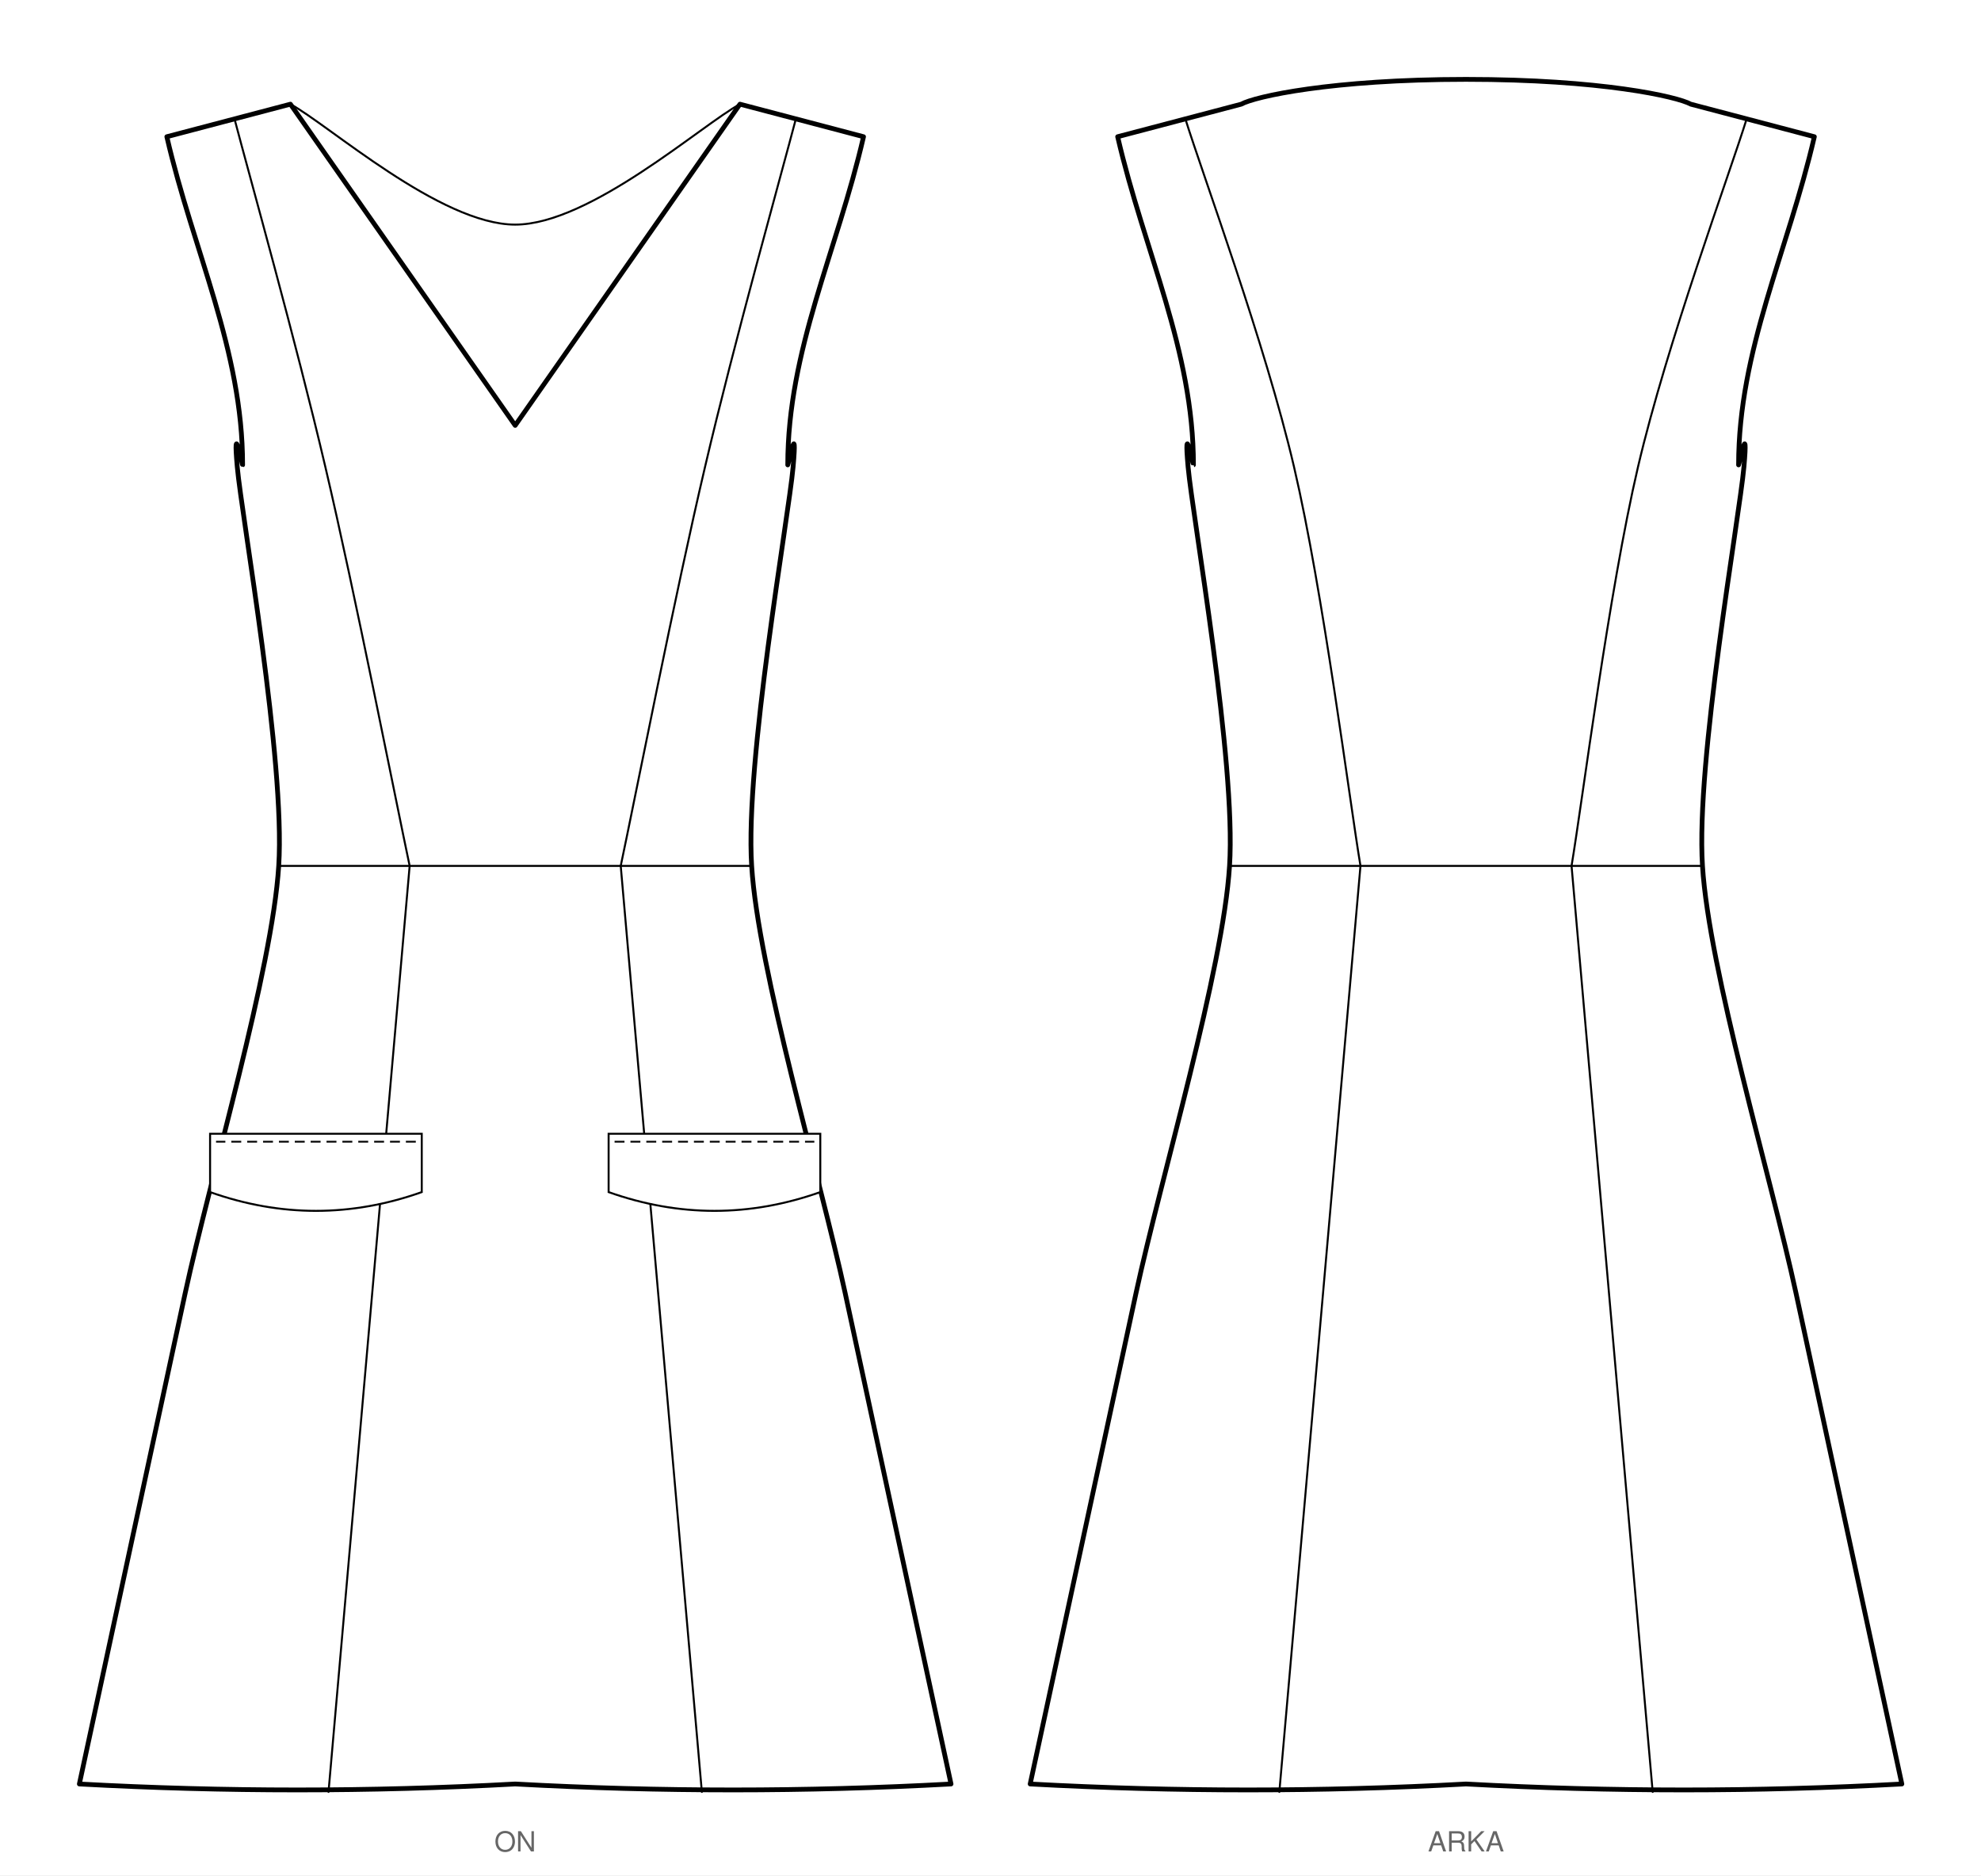
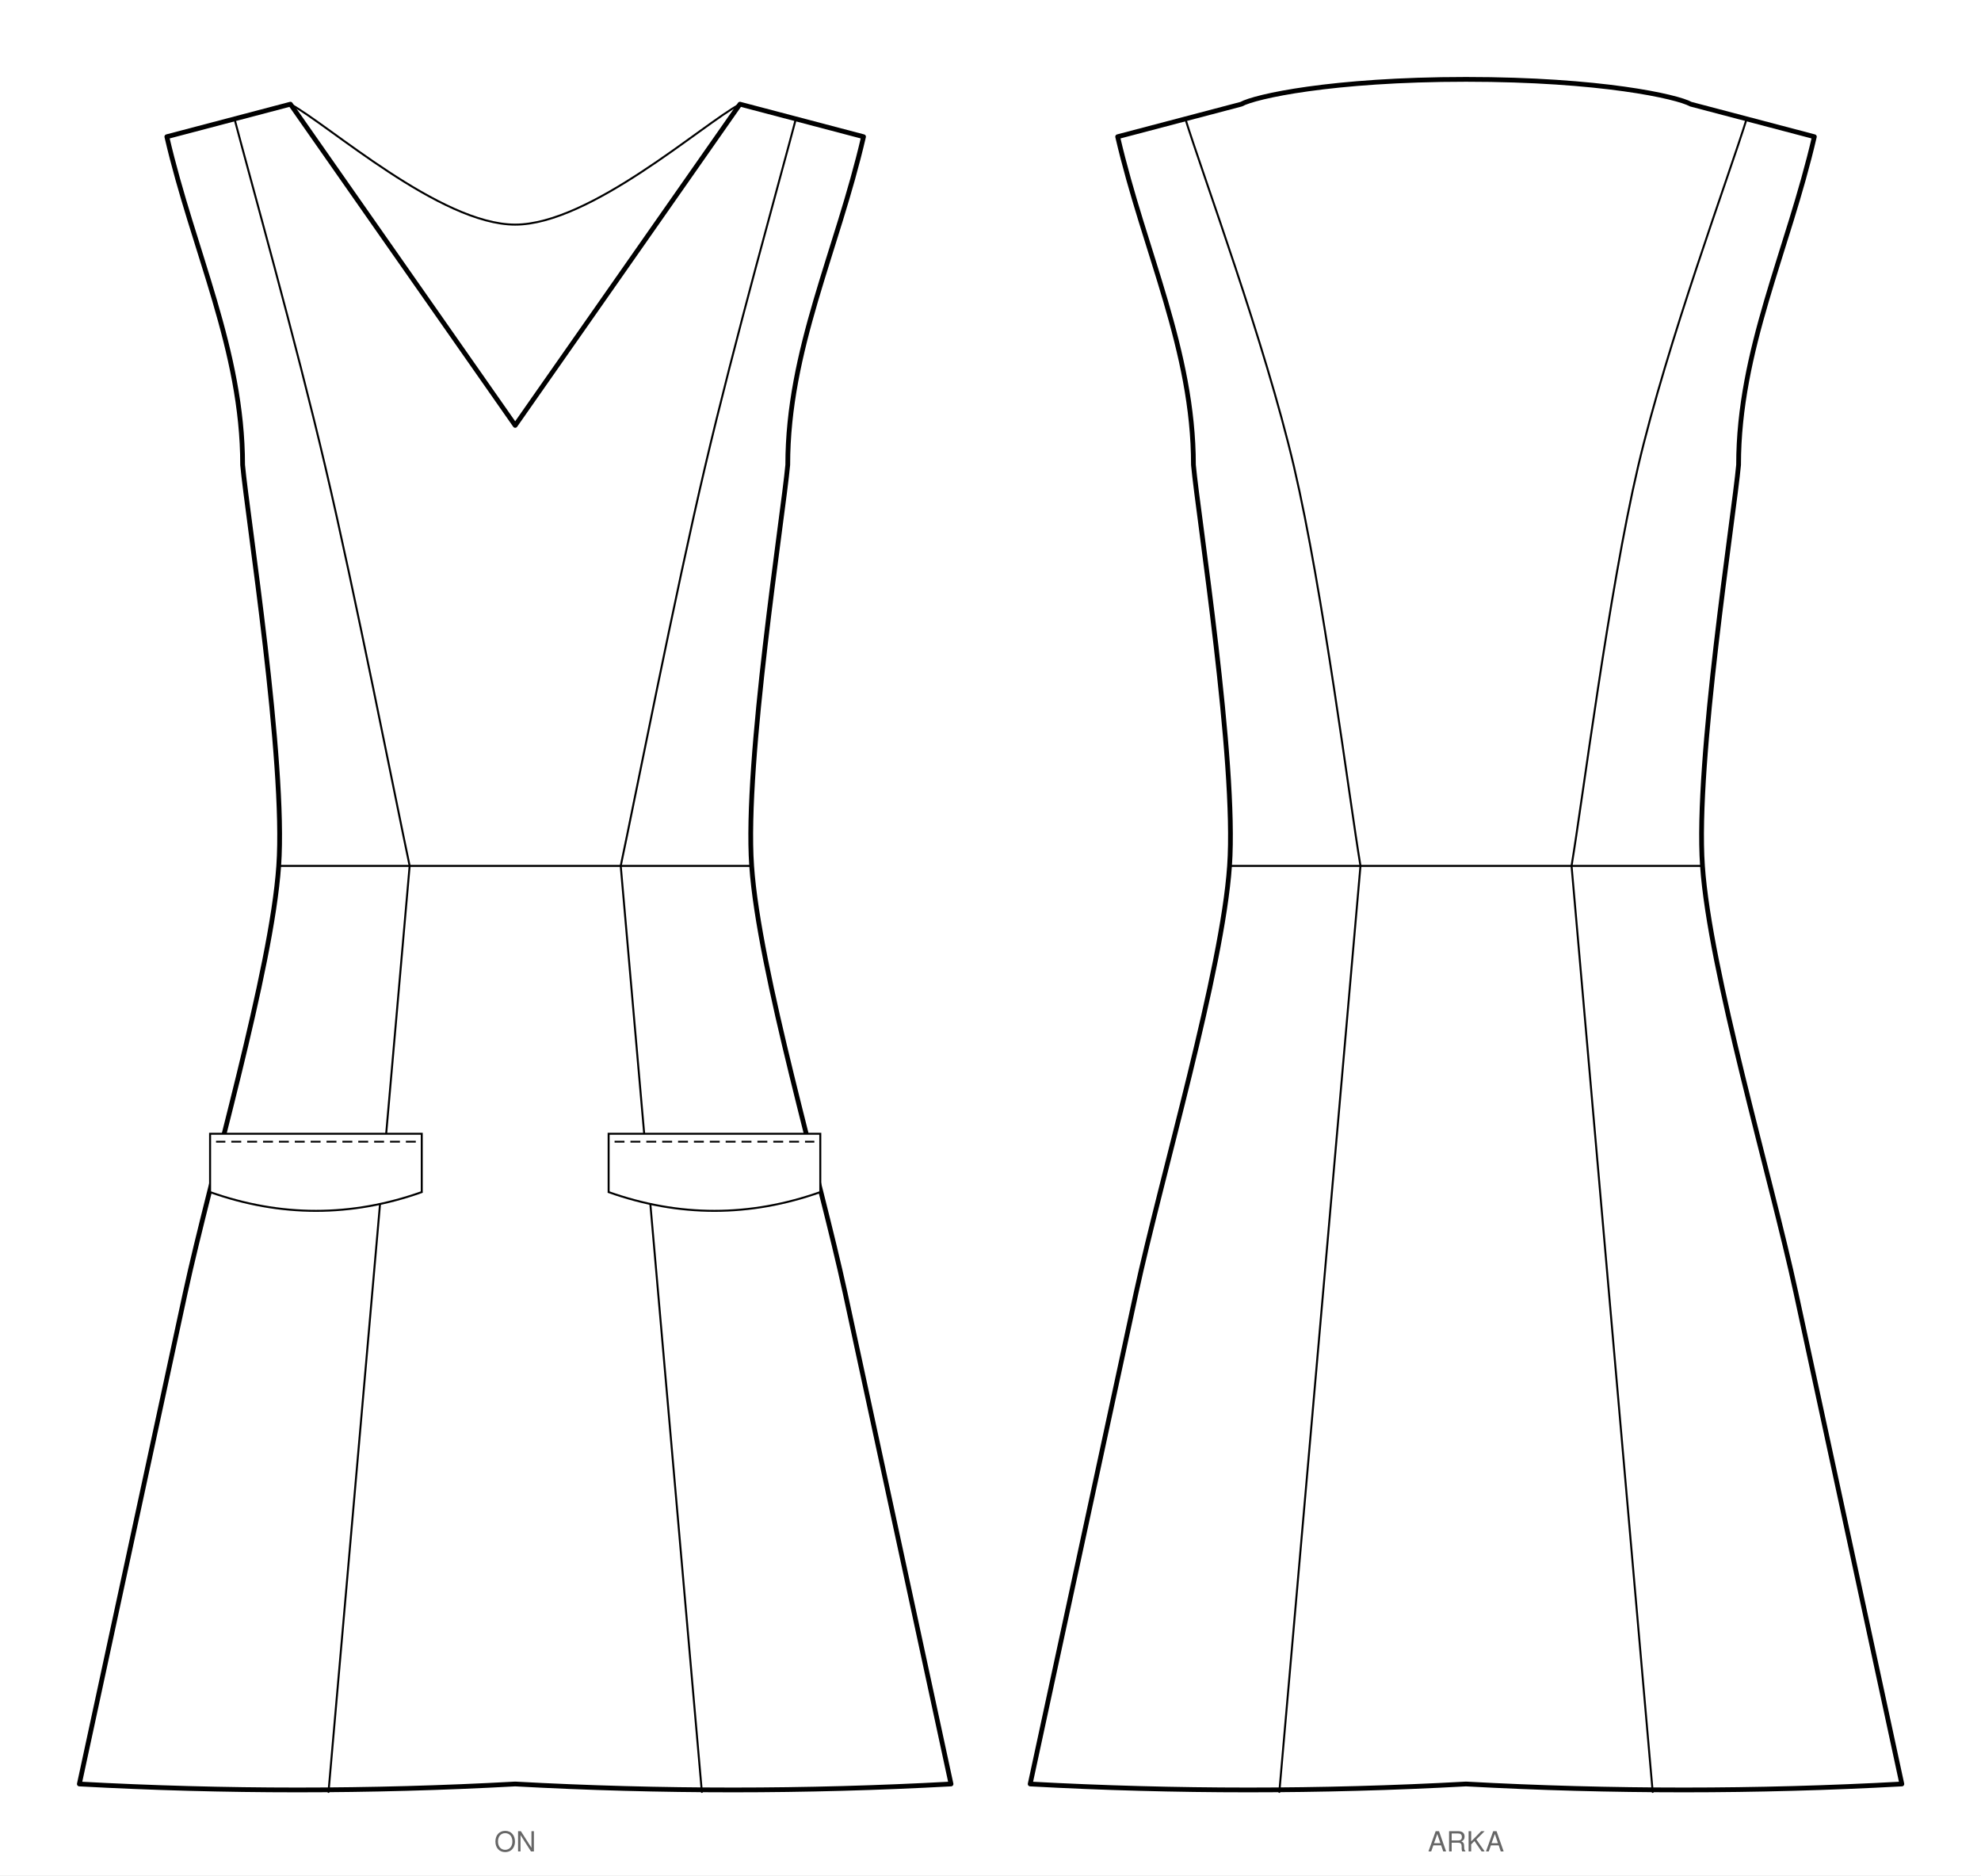
<svg xmlns="http://www.w3.org/2000/svg" viewBox="0 0 998.6 945.1" width="998.6mm" height="945.1mm" data-siluet="v1" data-kaynak="39a16500789d60ade863463e923744b761fbb0235add0c2cd7b955c725ff56e7">
  <rect width="998.6" height="945.1" fill="#fff" />
  <g transform="translate(259.7 22.0)" data-gorunum="on">
-     <path d="M 0.0 192.4 L 113.3 30.5 L 175.6 46.9 C 162.2 104.8 137.4 154.4 137.4 212.3 C 137.7 212.4 142.4 187.7 140.1 213.3 C 137.8 238.9 115.8 361.7 119.2 414.4 C 122.5 467.1 153.6 570.9 166.3 629.5 C 179.0 688.1 212.9 845.8 219.7 877.1 Q 109.8 883.1 0.0 877.1 Q -109.8 883.1 -219.7 877.1 C -212.9 845.8 -179.0 688.1 -166.3 629.5 C -153.6 570.9 -122.5 467.1 -119.2 414.4 C -115.8 361.7 -137.8 238.9 -140.1 213.3 C -142.4 187.7 -137.7 212.4 -137.4 212.3 C -137.4 154.4 -162.2 104.8 -175.6 46.9 L -113.3 30.5 L 0.0 192.4 Z" fill="#fff" stroke="#000" stroke-width="2.4" stroke-linejoin="round" />
+     <path d="M 0.0 192.4 L 113.3 30.5 L 175.6 46.9 C 162.2 104.8 137.4 154.4 137.4 212.3 C 135.1 237.9 115.5 361.6 119.2 414.4 C 122.8 467.2 153.6 570.9 166.3 629.5 C 179.0 688.1 212.9 845.8 219.7 877.1 Q 109.8 883.1 0.0 877.1 Q -109.8 883.1 -219.7 877.1 C -212.9 845.8 -179.0 688.1 -166.3 629.5 C -153.6 570.9 -122.8 467.2 -119.2 414.4 C -115.5 361.6 -135.1 237.9 -137.4 212.3 C -137.4 154.4 -162.2 104.8 -175.6 46.9 L -113.3 30.5 L 0.0 192.4 Z" fill="#fff" stroke="#000" stroke-width="2.4" stroke-linejoin="round" />
    <path d="M 141.6 37.5 C 133.9 66.8 110.4 150.5 95.7 213.3 C 80.9 276.1 60.3 380.9 53.2 414.4" fill="none" stroke="#000" stroke-width="1" stroke-linecap="round" />
    <path d="M -141.6 37.5 C -133.9 66.8 -110.4 150.5 -95.7 213.3 C -80.9 276.1 -60.3 380.9 -53.2 414.4" fill="none" stroke="#000" stroke-width="1" stroke-linecap="round" />
    <path d="M 53.2 414.4 L 94.1 881.1" fill="none" stroke="#000" stroke-width="1" stroke-linecap="round" />
    <path d="M -53.2 414.4 L -94.1 881.1" fill="none" stroke="#000" stroke-width="1" stroke-linecap="round" />
    <path d="M -119.2 414.4 L 119.2 414.4" fill="none" stroke="#000" stroke-width="1" stroke-linecap="round" />
    <path d="M -113.3 30.5 C -94.4 40.6 -37.8 91.2 0.0 91.2 C 37.8 91.2 94.4 40.6 113.3 30.5" fill="none" stroke="#000" stroke-width="1" stroke-linecap="round" />
    <path d="M 47.1 549.4 L 153.8 549.4 L 153.8 578.8 Q 100.4 597.7 47.1 578.8 Z" fill="#fff" stroke="#000" stroke-width="1" />
    <path d="M 50.1 553.4 L 150.8 553.4" fill="none" stroke="#000" stroke-width="0.9" stroke-dasharray="5,3" />
    <path d="M -47.1 549.4 L -153.8 549.4 L -153.8 578.8 Q -100.4 597.7 -47.1 578.8 Z" fill="#fff" stroke="#000" stroke-width="1" />
    <path d="M -50.1 553.4 L -150.8 553.4" fill="none" stroke="#000" stroke-width="0.9" stroke-dasharray="5,3" />
  </g>
  <text x="259.7" y="933.1" font-family="Helvetica, Arial, sans-serif" font-size="14" text-anchor="middle" fill="#666">ON</text>
  <g transform="translate(739.0 22.0)" data-gorunum="arka">
-     <path d="M 0.0 18.0 C 68.0 18.0 106.5 26.7 113.3 30.5 L 175.6 46.9 C 162.2 104.8 137.4 154.4 137.4 212.3 C 137.7 212.4 142.4 187.7 140.1 213.3 C 137.8 238.9 115.8 361.7 119.2 414.4 C 122.5 467.1 153.6 570.9 166.3 629.5 C 179.0 688.1 212.9 845.8 219.7 877.1 Q 109.8 883.1 0.0 877.1 Q -109.8 883.1 -219.7 877.1 C -212.9 845.8 -179.0 688.1 -166.3 629.5 C -153.6 570.9 -122.5 467.1 -119.2 414.4 C -115.8 361.7 -137.8 238.9 -140.1 213.3 C -142.4 187.7 -137.7 212.4 -137.4 212.3 C -137.4 154.4 -162.2 104.8 -175.6 46.9 L -113.3 30.5 C -106.5 26.7 -68.0 18.0 0.0 18.0 Z" fill="#fff" stroke="#000" stroke-width="2.4" stroke-linejoin="round" />
+     <path d="M 0.0 18.0 C 68.0 18.0 106.5 26.7 113.3 30.5 L 175.6 46.9 C 162.2 104.8 137.4 154.4 137.4 212.3 C 135.1 237.9 115.5 361.6 119.2 414.4 C 122.8 467.2 153.6 570.9 166.3 629.5 C 179.0 688.1 212.9 845.8 219.7 877.1 Q 109.8 883.1 0.0 877.1 Q -109.8 883.1 -219.7 877.1 C -212.9 845.8 -179.0 688.1 -166.3 629.5 C -153.6 570.9 -122.8 467.2 -119.2 414.4 C -115.5 361.6 -135.1 237.9 -137.4 212.3 C -137.4 154.4 -162.2 104.8 -175.6 46.9 L -113.3 30.5 C -106.5 26.7 -68.0 18.0 0.0 18.0 Z" fill="#fff" stroke="#000" stroke-width="2.4" stroke-linejoin="round" />
    <path d="M 141.6 37.5 C 132.5 66.8 101.4 150.5 86.7 213.3 C 72.0 276.1 58.8 380.9 53.2 414.4" fill="none" stroke="#000" stroke-width="1" stroke-linecap="round" />
    <path d="M -141.6 37.5 C -132.5 66.8 -101.4 150.5 -86.7 213.3 C -72.0 276.1 -58.8 380.9 -53.2 414.4" fill="none" stroke="#000" stroke-width="1" stroke-linecap="round" />
    <path d="M 53.2 414.4 L 94.1 881.1" fill="none" stroke="#000" stroke-width="1" stroke-linecap="round" />
    <path d="M -53.2 414.4 L -94.1 881.1" fill="none" stroke="#000" stroke-width="1" stroke-linecap="round" />
    <path d="M -119.2 414.4 L 119.2 414.4" fill="none" stroke="#000" stroke-width="1" stroke-linecap="round" />
  </g>
  <text x="739.0" y="933.1" font-family="Helvetica, Arial, sans-serif" font-size="14" text-anchor="middle" fill="#666">ARKA</text>
</svg>
